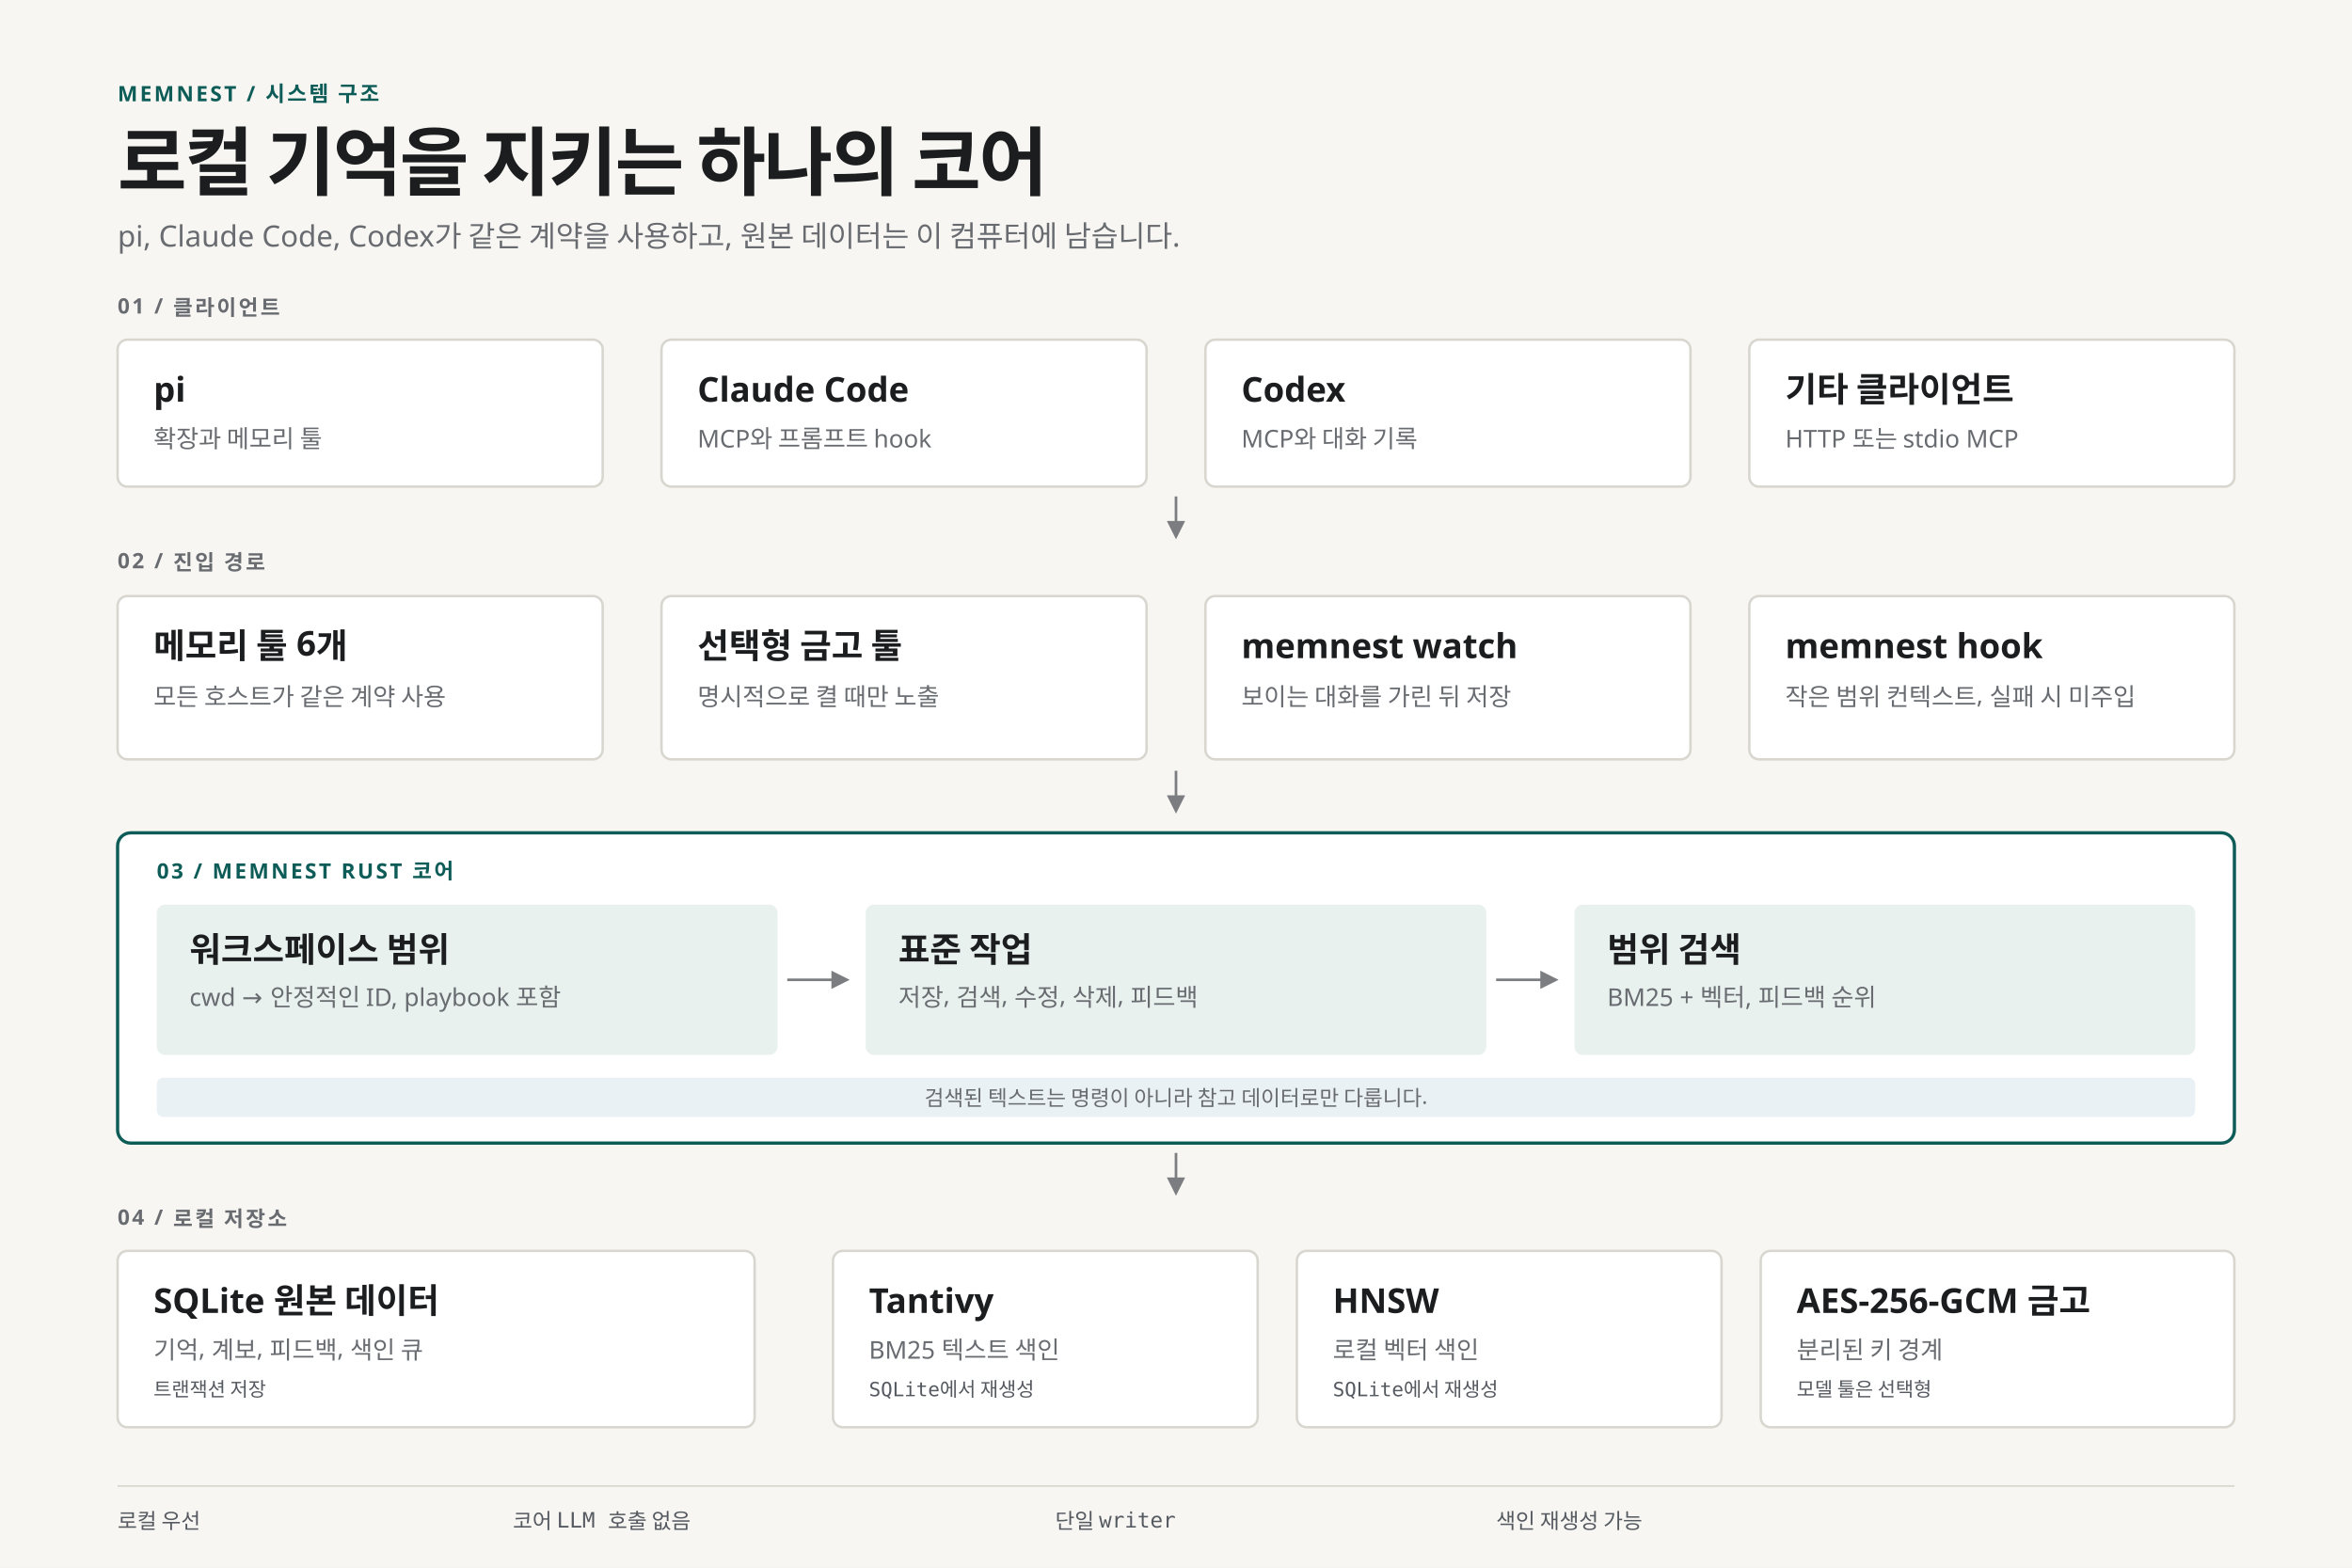
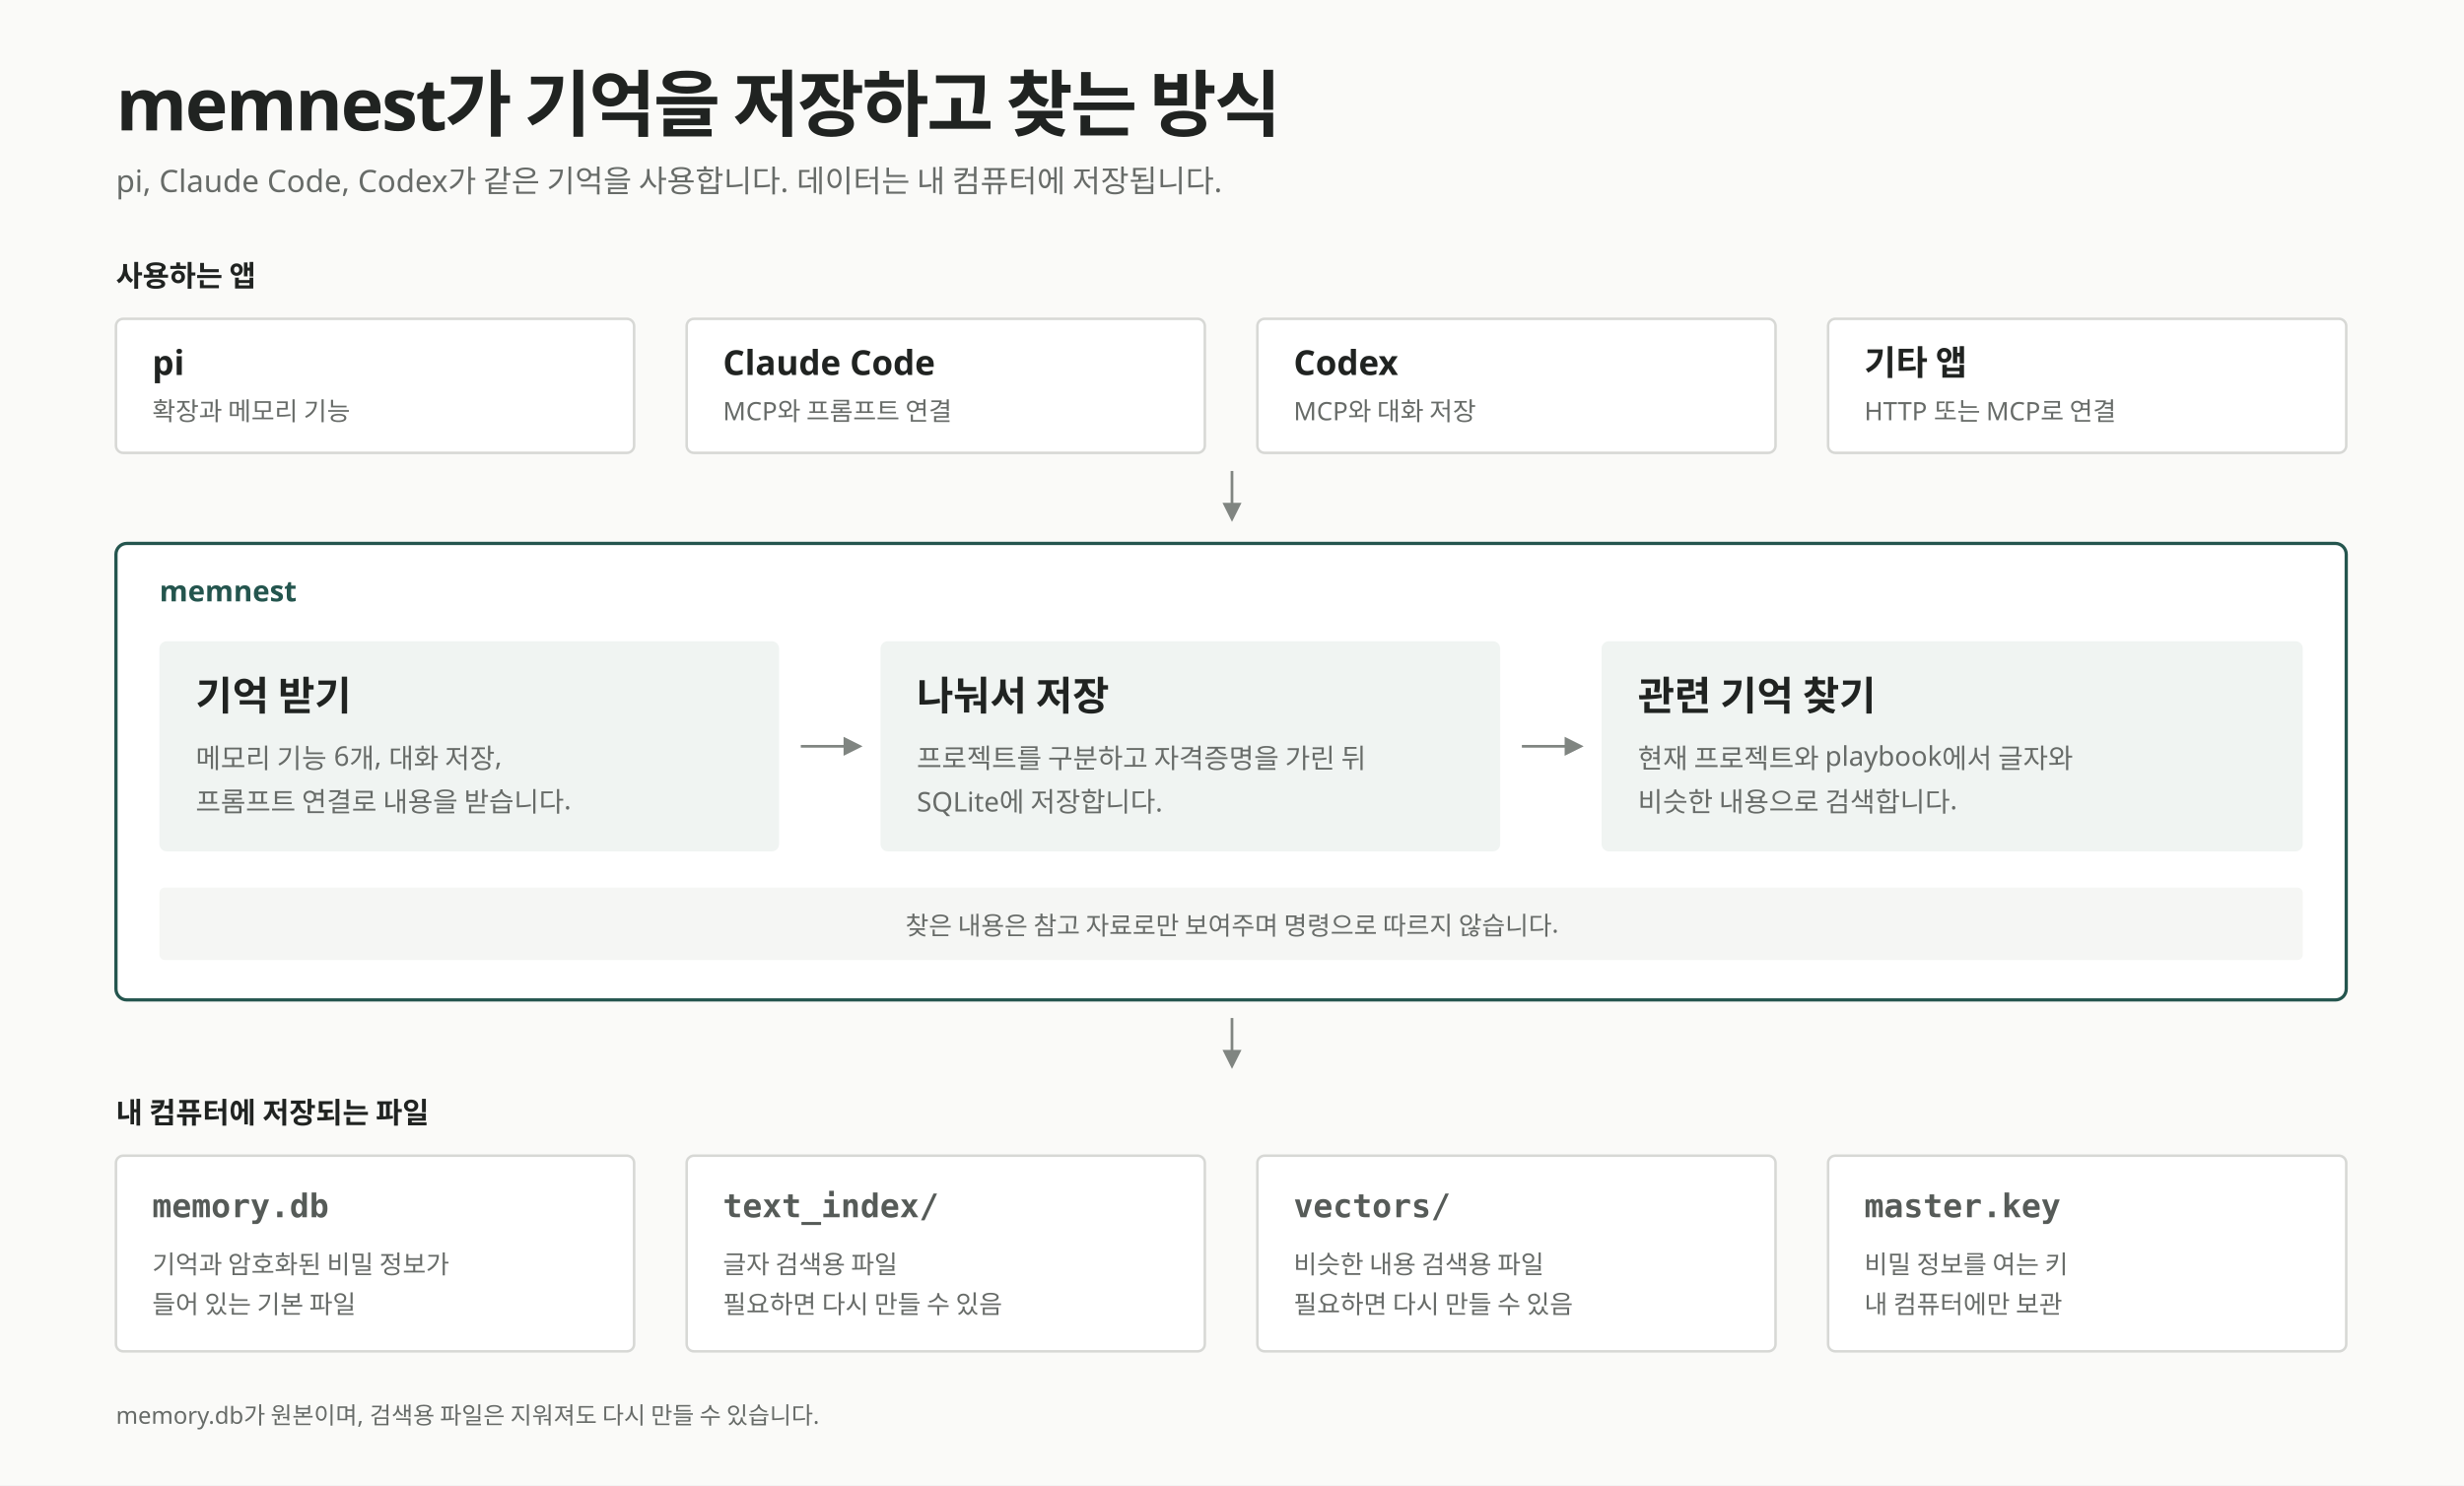
- <svg xmlns="http://www.w3.org/2000/svg" width="1440" height="960" viewBox="0 0 1440 960" role="img" aria-labelledby="title desc">
+ <svg xmlns="http://www.w3.org/2000/svg" width="1360" height="820" viewBox="0 0 1360 820" role="img" aria-labelledby="title desc">
  <defs>
    <style>
-       .canvas { fill: #f7f6f2; }
-       .surface { fill: #ffffff; stroke: #d8d6cf; stroke-width: 1.5; }
-       .core { fill: #ffffff; stroke: #0d5c57; stroke-width: 2; }
-       .soft { fill: #e9f1ee; }
-       .soft-blue { fill: #eaf1f5; }
-       .ink { fill: #1b1d1f; font-family: Pretendard, "Noto Sans KR", "Apple SD Gothic Neo", sans-serif; }
-       .muted { fill: #686b70; font-family: Pretendard, "Noto Sans KR", "Apple SD Gothic Neo", sans-serif; }
-       .accent { fill: #0d5c57; font-family: Pretendard, "Noto Sans KR", "Apple SD Gothic Neo", sans-serif; }
-       .mono { fill: #555960; font-family: "D2Coding", "SFMono-Regular", Consolas, monospace; }
-       .section { font-size: 13px; font-weight: 700; letter-spacing: 1.4px; }
-       .card-title { font-size: 21px; font-weight: 650; }
-       .card-copy { font-size: 15px; }
-       .arrow { fill: none; stroke: #7b7d80; stroke-width: 1.6; marker-end: url(#arrow); }
+       .bg { fill: #fafaf8; }
+       .box { fill: #ffffff; stroke: #d7d8d5; stroke-width: 1.4; }
+       .main { fill: #ffffff; stroke: #24554e; stroke-width: 1.8; }
+       .note { fill: #f0f4f2; }
+       .text { fill: #202321; font-family: Pretendard, "Noto Sans KR", "Apple SD Gothic Neo", sans-serif; }
+       .muted { fill: #676b68; font-family: Pretendard, "Noto Sans KR", "Apple SD Gothic Neo", sans-serif; }
+       .accent { fill: #24554e; font-family: Pretendard, "Noto Sans KR", "Apple SD Gothic Neo", sans-serif; }
+       .code { fill: #565b58; font-family: D2Coding, "SFMono-Regular", Consolas, monospace; }
+       .line { fill: none; stroke: #808581; stroke-width: 1.5; marker-end: url(#arrow); }
    </style>
-     <marker id="arrow" viewBox="0 0 10 10" refX="8" refY="5" markerWidth="7" markerHeight="7" orient="auto-start-reverse">
-       <path d="M 0 0 L 10 5 L 0 10 z" fill="#7b7d80" />
+     <marker id="arrow" viewBox="0 0 10 10" refX="8" refY="5" markerWidth="7" markerHeight="7" orient="auto">
+       <path d="M0 0 L10 5 L0 10 z" fill="#808581" />
    </marker>
  </defs>
-   <rect class="canvas" width="1440" height="960" />
-   <text class="accent section" x="72" y="62">MEMNEST / 시스템 구조</text>
-   <text class="ink" x="72" y="116" font-size="46" font-weight="680" letter-spacing="-1.4">로컬 기억을 지키는 하나의 코어</text>
-   <text class="muted" x="72" y="151" font-size="18">pi, Claude Code, Codex가 같은 계약을 사용하고, 원본 데이터는 이 컴퓨터에 남습니다.</text>
-   <text class="muted section" x="72" y="192">01 / 클라이언트</text>
-   <g transform="translate(72 208)">
-     <rect class="surface" width="297" height="90" rx="6" />
-     <text class="ink card-title" x="22" y="38">pi</text>
-     <text class="muted card-copy" x="22" y="66">확장과 메모리 툴</text>
+   <rect class="bg" width="1360" height="820" />
+   <text class="text" x="64" y="72" font-size="40" font-weight="700" letter-spacing="-1.1">memnest가 기억을 저장하고 찾는 방식</text>
+   <text class="muted" x="64" y="106" font-size="17">pi, Claude Code, Codex가 같은 기억을 사용합니다. 데이터는 내 컴퓨터에 저장됩니다.</text>
+   <text class="text" x="64" y="158" font-size="16" font-weight="700">사용하는 앱</text>
+   <g transform="translate(64 176)">
+     <rect class="box" width="286" height="74" rx="4" />
+     <text class="text" x="20" y="31" font-size="19" font-weight="650">pi</text>
+     <text class="muted" x="20" y="56" font-size="14">확장과 메모리 기능</text>
  </g>
-   <g transform="translate(405 208)">
-     <rect class="surface" width="297" height="90" rx="6" />
-     <text class="ink card-title" x="22" y="38">Claude Code</text>
-     <text class="muted card-copy" x="22" y="66">MCP와 프롬프트 hook</text>
+   <g transform="translate(379 176)">
+     <rect class="box" width="286" height="74" rx="4" />
+     <text class="text" x="20" y="31" font-size="19" font-weight="650">Claude Code</text>
+     <text class="muted" x="20" y="56" font-size="14">MCP와 프롬프트 연결</text>
  </g>
-   <g transform="translate(738 208)">
-     <rect class="surface" width="297" height="90" rx="6" />
-     <text class="ink card-title" x="22" y="38">Codex</text>
-     <text class="muted card-copy" x="22" y="66">MCP와 대화 기록</text>
+   <g transform="translate(694 176)">
+     <rect class="box" width="286" height="74" rx="4" />
+     <text class="text" x="20" y="31" font-size="19" font-weight="650">Codex</text>
+     <text class="muted" x="20" y="56" font-size="14">MCP와 대화 저장</text>
  </g>
-   <g transform="translate(1071 208)">
-     <rect class="surface" width="297" height="90" rx="6" />
-     <text class="ink card-title" x="22" y="38">기타 클라이언트</text>
-     <text class="muted card-copy" x="22" y="66">HTTP 또는 stdio MCP</text>
+   <g transform="translate(1009 176)">
+     <rect class="box" width="286" height="74" rx="4" />
+     <text class="text" x="20" y="31" font-size="19" font-weight="650">기타 앱</text>
+     <text class="muted" x="20" y="56" font-size="14">HTTP 또는 MCP로 연결</text>
  </g>
-   <path class="arrow" d="M720 304 V328" />
-   <text class="muted section" x="72" y="348">02 / 진입 경로</text>
-   <g transform="translate(72 365)">
-     <rect class="surface" width="297" height="100" rx="6" />
-     <text class="ink card-title" x="22" y="38">메모리 툴 6개</text>
-     <text class="muted card-copy" x="22" y="67">모든 호스트가 같은 계약 사용</text>
+   <path class="line" d="M680 260 V286" />
+   <rect class="main" x="64" y="300" width="1231" height="252" rx="6" />
+   <text class="accent" x="88" y="332" font-size="16" font-weight="700">memnest</text>
+   <g transform="translate(88 354)">
+     <rect class="note" width="342" height="116" rx="4" />
+     <text class="text" x="20" y="38" font-size="22" font-weight="650">기억 받기</text>
+     <text class="muted" x="20" y="70" font-size="15">메모리 기능 6개, 대화 저장,</text>
+     <text class="muted" x="20" y="94" font-size="15">프롬프트 연결로 내용을 받습니다.</text>
  </g>
-   <g transform="translate(405 365)">
-     <rect class="surface" width="297" height="100" rx="6" />
-     <text class="ink card-title" x="22" y="38">선택형 금고 툴</text>
-     <text class="muted card-copy" x="22" y="67">명시적으로 켤 때만 노출</text>
+   <path class="line" d="M442 412 H474" />
+   <g transform="translate(486 354)">
+     <rect class="note" width="342" height="116" rx="4" />
+     <text class="text" x="20" y="38" font-size="22" font-weight="650">나눠서 저장</text>
+     <text class="muted" x="20" y="70" font-size="15">프로젝트를 구분하고 자격증명을 가린 뒤</text>
+     <text class="muted" x="20" y="94" font-size="15">SQLite에 저장합니다.</text>
  </g>
-   <g transform="translate(738 365)">
-     <rect class="surface" width="297" height="100" rx="6" />
-     <text class="ink card-title" x="22" y="38">memnest watch</text>
-     <text class="muted card-copy" x="22" y="67">보이는 대화를 가린 뒤 저장</text>
+   <path class="line" d="M840 412 H872" />
+   <g transform="translate(884 354)">
+     <rect class="note" width="387" height="116" rx="4" />
+     <text class="text" x="20" y="38" font-size="22" font-weight="650">관련 기억 찾기</text>
+     <text class="muted" x="20" y="70" font-size="15">현재 프로젝트와 playbook에서 글자와</text>
+     <text class="muted" x="20" y="94" font-size="15">비슷한 내용으로 검색합니다.</text>
  </g>
-   <g transform="translate(1071 365)">
-     <rect class="surface" width="297" height="100" rx="6" />
-     <text class="ink card-title" x="22" y="38">memnest hook</text>
-     <text class="muted card-copy" x="22" y="67">작은 범위 컨텍스트, 실패 시 미주입</text>
+   <rect x="88" y="490" width="1183" height="40" rx="3" fill="#f5f6f4" />
+   <text class="muted" x="680" y="516" font-size="14" text-anchor="middle">찾은 내용은 참고 자료로만 보여주며 명령으로 따르지 않습니다.</text>
+   <path class="line" d="M680 562 V588" />
+   <text class="text" x="64" y="620" font-size="16" font-weight="700">내 컴퓨터에 저장되는 파일</text>
+   <g transform="translate(64 638)">
+     <rect class="box" width="286" height="108" rx="4" />
+     <text class="code" x="20" y="34" font-size="18" font-weight="700">memory.db</text>
+     <text class="muted" x="20" y="65" font-size="14">기억과 암호화된 비밀 정보가</text>
+     <text class="muted" x="20" y="87" font-size="14">들어 있는 기본 파일</text>
  </g>
-   <path class="arrow" d="M720 472 V496" />
-   <rect class="core" x="72" y="510" width="1296" height="190" rx="8" />
-   <text class="accent section" x="96" y="538">03 / MEMNEST RUST 코어</text>
-   <g transform="translate(96 554)">
-     <rect class="soft" width="380" height="92" rx="5" />
-     <text class="ink card-title" x="20" y="35">워크스페이스 범위</text>
-     <text class="muted card-copy" x="20" y="62">cwd → 안정적인 ID, playbook 포함</text>
+   <g transform="translate(379 638)">
+     <rect class="box" width="286" height="108" rx="4" />
+     <text class="code" x="20" y="34" font-size="18" font-weight="700">text_index/</text>
+     <text class="muted" x="20" y="65" font-size="14">글자 검색용 파일</text>
+     <text class="muted" x="20" y="87" font-size="14">필요하면 다시 만들 수 있음</text>
  </g>
-   <g transform="translate(530 554)">
-     <rect class="soft" width="380" height="92" rx="5" />
-     <text class="ink card-title" x="20" y="35">표준 작업</text>
-     <text class="muted card-copy" x="20" y="62">저장, 검색, 수정, 삭제, 피드백</text>
+   <g transform="translate(694 638)">
+     <rect class="box" width="286" height="108" rx="4" />
+     <text class="code" x="20" y="34" font-size="18" font-weight="700">vectors/</text>
+     <text class="muted" x="20" y="65" font-size="14">비슷한 내용 검색용 파일</text>
+     <text class="muted" x="20" y="87" font-size="14">필요하면 다시 만들 수 있음</text>
  </g>
-   <g transform="translate(964 554)">
-     <rect class="soft" width="380" height="92" rx="5" />
-     <text class="ink card-title" x="20" y="35">범위 검색</text>
-     <text class="muted card-copy" x="20" y="62">BM25 + 벡터, 피드백 순위</text>
+   <g transform="translate(1009 638)">
+     <rect class="box" width="286" height="108" rx="4" />
+     <text class="code" x="20" y="34" font-size="18" font-weight="700">master.key</text>
+     <text class="muted" x="20" y="65" font-size="14">비밀 정보를 여는 키</text>
+     <text class="muted" x="20" y="87" font-size="14">내 컴퓨터에만 보관</text>
  </g>
-   <path class="arrow" d="M482 600 H518" />
-   <path class="arrow" d="M916 600 H952" />
-   <rect class="soft-blue" x="96" y="660" width="1248" height="24" rx="4" />
-   <text class="muted" x="720" y="677" font-size="13" text-anchor="middle">검색된 텍스트는 명령이 아니라 참고 데이터로만 다룹니다.</text>
-   <path class="arrow" d="M720 706 V730" />
-   <text class="muted section" x="72" y="750">04 / 로컬 저장소</text>
-   <g transform="translate(72 766)">
-     <rect class="surface" width="390" height="108" rx="6" />
-     <text class="ink card-title" x="22" y="38">SQLite 원본 데이터</text>
-     <text class="muted card-copy" x="22" y="66">기억, 계보, 피드백, 색인 큐</text>
-     <text class="mono" x="22" y="89" font-size="12">트랜잭션 저장</text>
-   </g>
-   <g transform="translate(510 766)">
-     <rect class="surface" width="260" height="108" rx="6" />
-     <text class="ink card-title" x="22" y="38">Tantivy</text>
-     <text class="muted card-copy" x="22" y="66">BM25 텍스트 색인</text>
-     <text class="mono" x="22" y="89" font-size="12">SQLite에서 재생성</text>
-   </g>
-   <g transform="translate(794 766)">
-     <rect class="surface" width="260" height="108" rx="6" />
-     <text class="ink card-title" x="22" y="38">HNSW</text>
-     <text class="muted card-copy" x="22" y="66">로컬 벡터 색인</text>
-     <text class="mono" x="22" y="89" font-size="12">SQLite에서 재생성</text>
-   </g>
-   <g transform="translate(1078 766)">
-     <rect class="surface" width="290" height="108" rx="6" />
-     <text class="ink card-title" x="22" y="38">AES-256-GCM 금고</text>
-     <text class="muted card-copy" x="22" y="66">분리된 키 경계</text>
-     <text class="mono" x="22" y="89" font-size="12">모델 툴은 선택형</text>
-   </g>
-   <line x1="72" y1="910" x2="1368" y2="910" stroke="#d8d6cf" stroke-width="1" />
-   <text class="mono" x="72" y="936" font-size="13">로컬 우선</text>
-   <text class="mono" x="314" y="936" font-size="13">코어 LLM 호출 없음</text>
-   <text class="mono" x="646" y="936" font-size="13">단일 writer</text>
-   <text class="mono" x="916" y="936" font-size="13">색인 재생성 가능</text>
+   <text class="muted" x="64" y="786" font-size="13">memory.db가 원본이며, 검색용 파일은 지워져도 다시 만들 수 있습니다.</text>
</svg>
